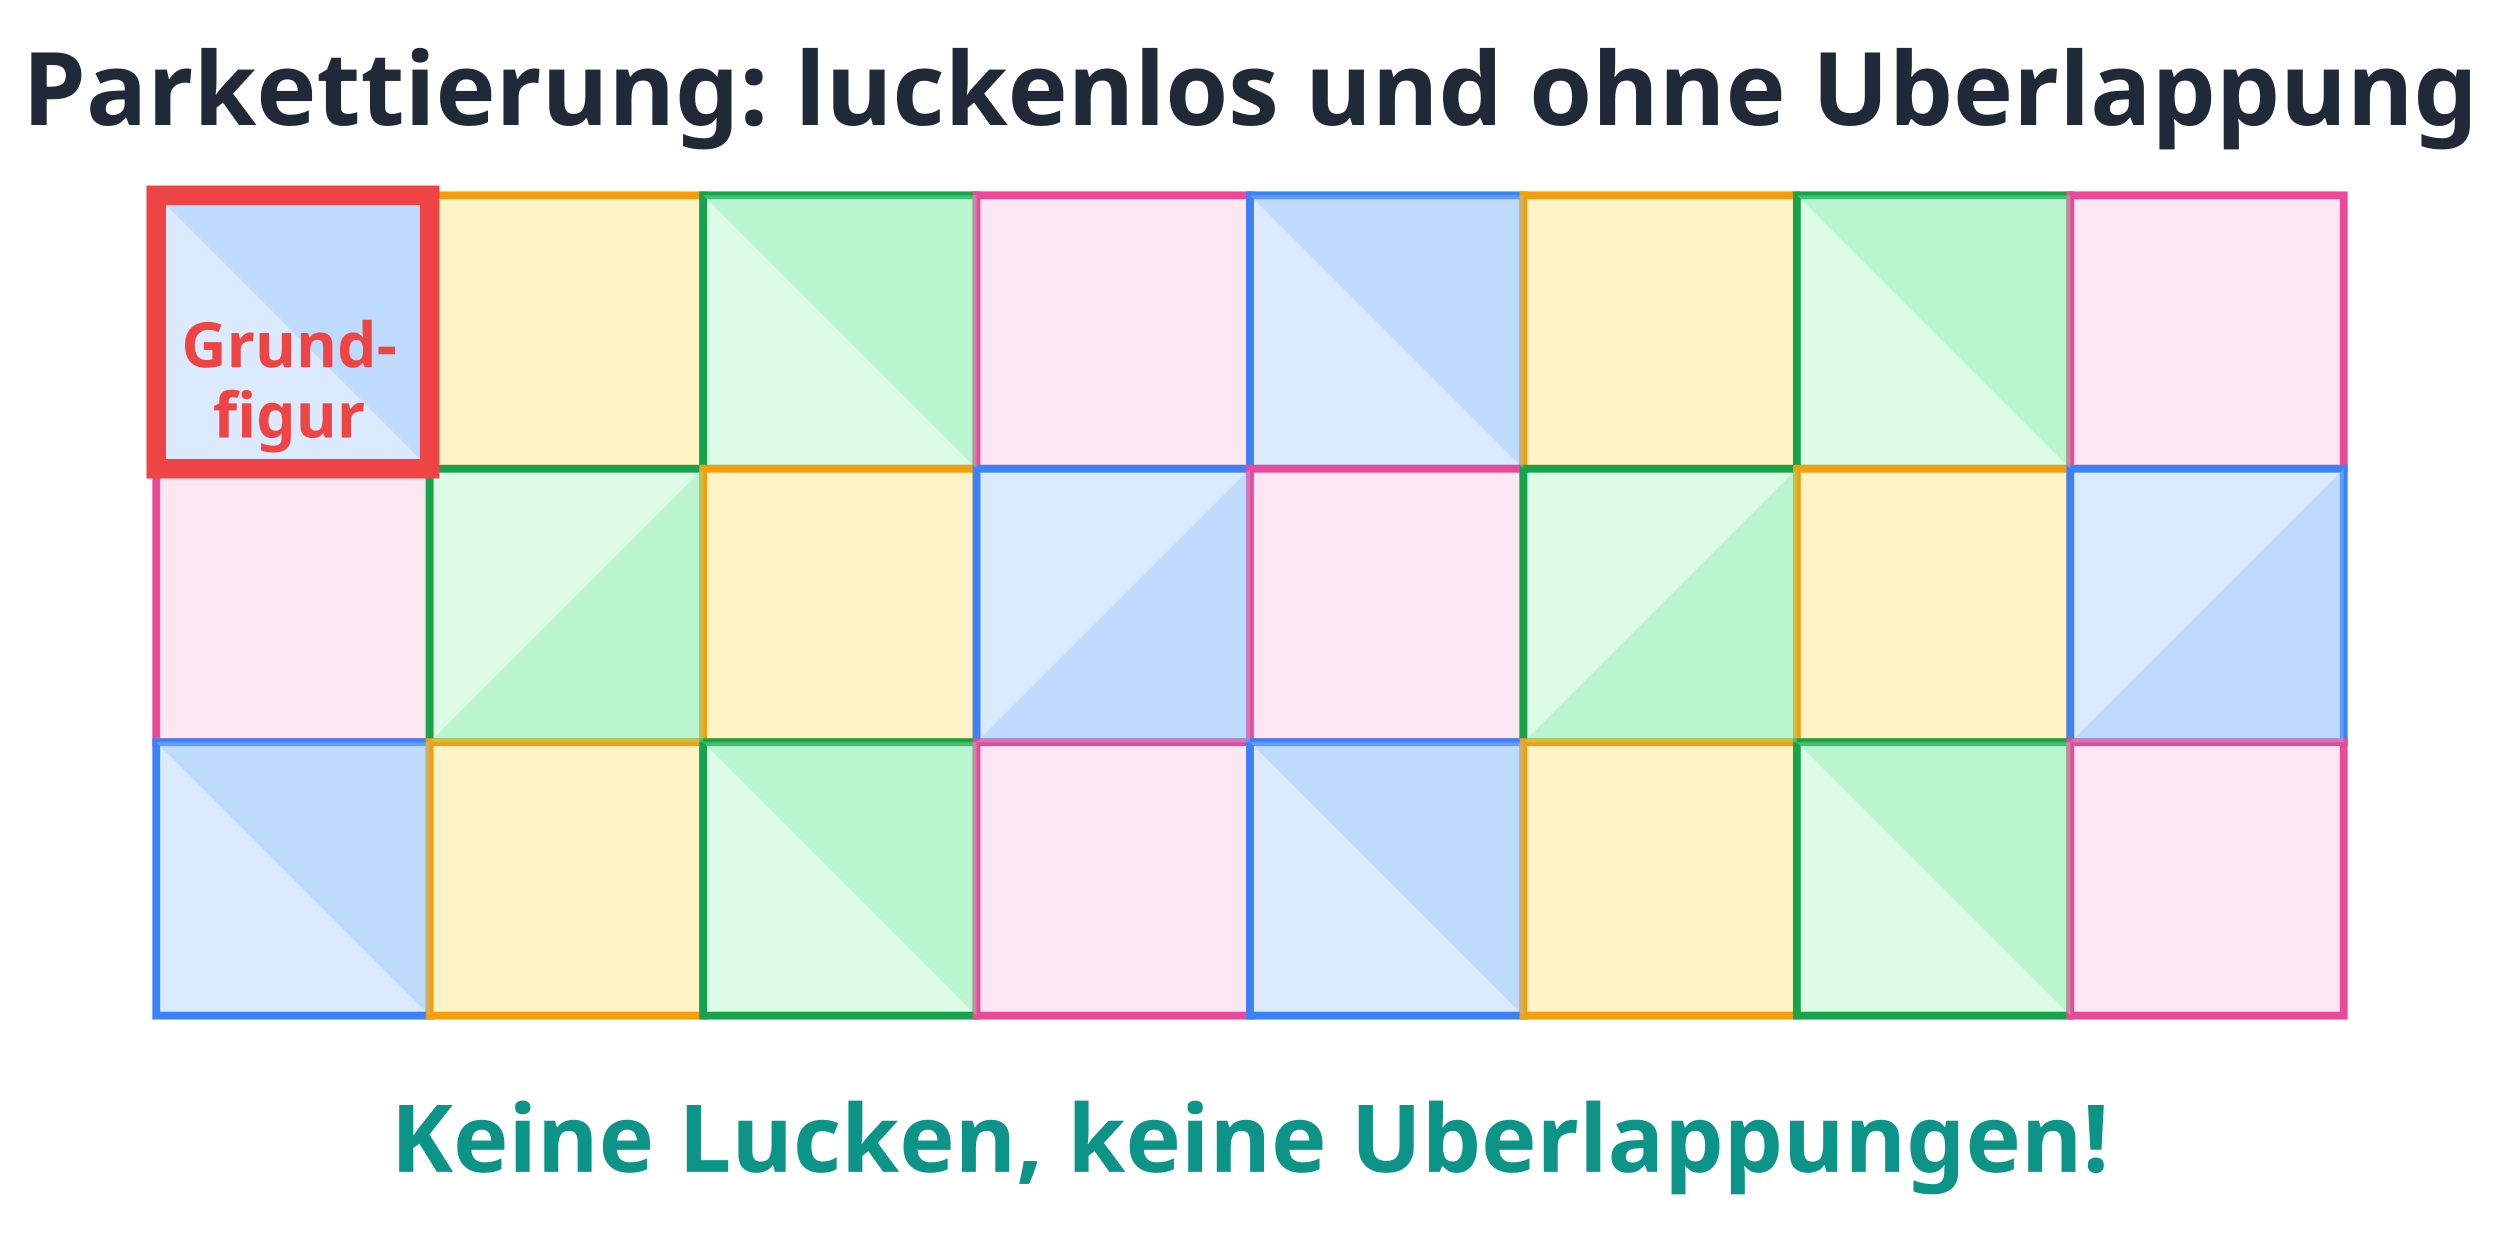
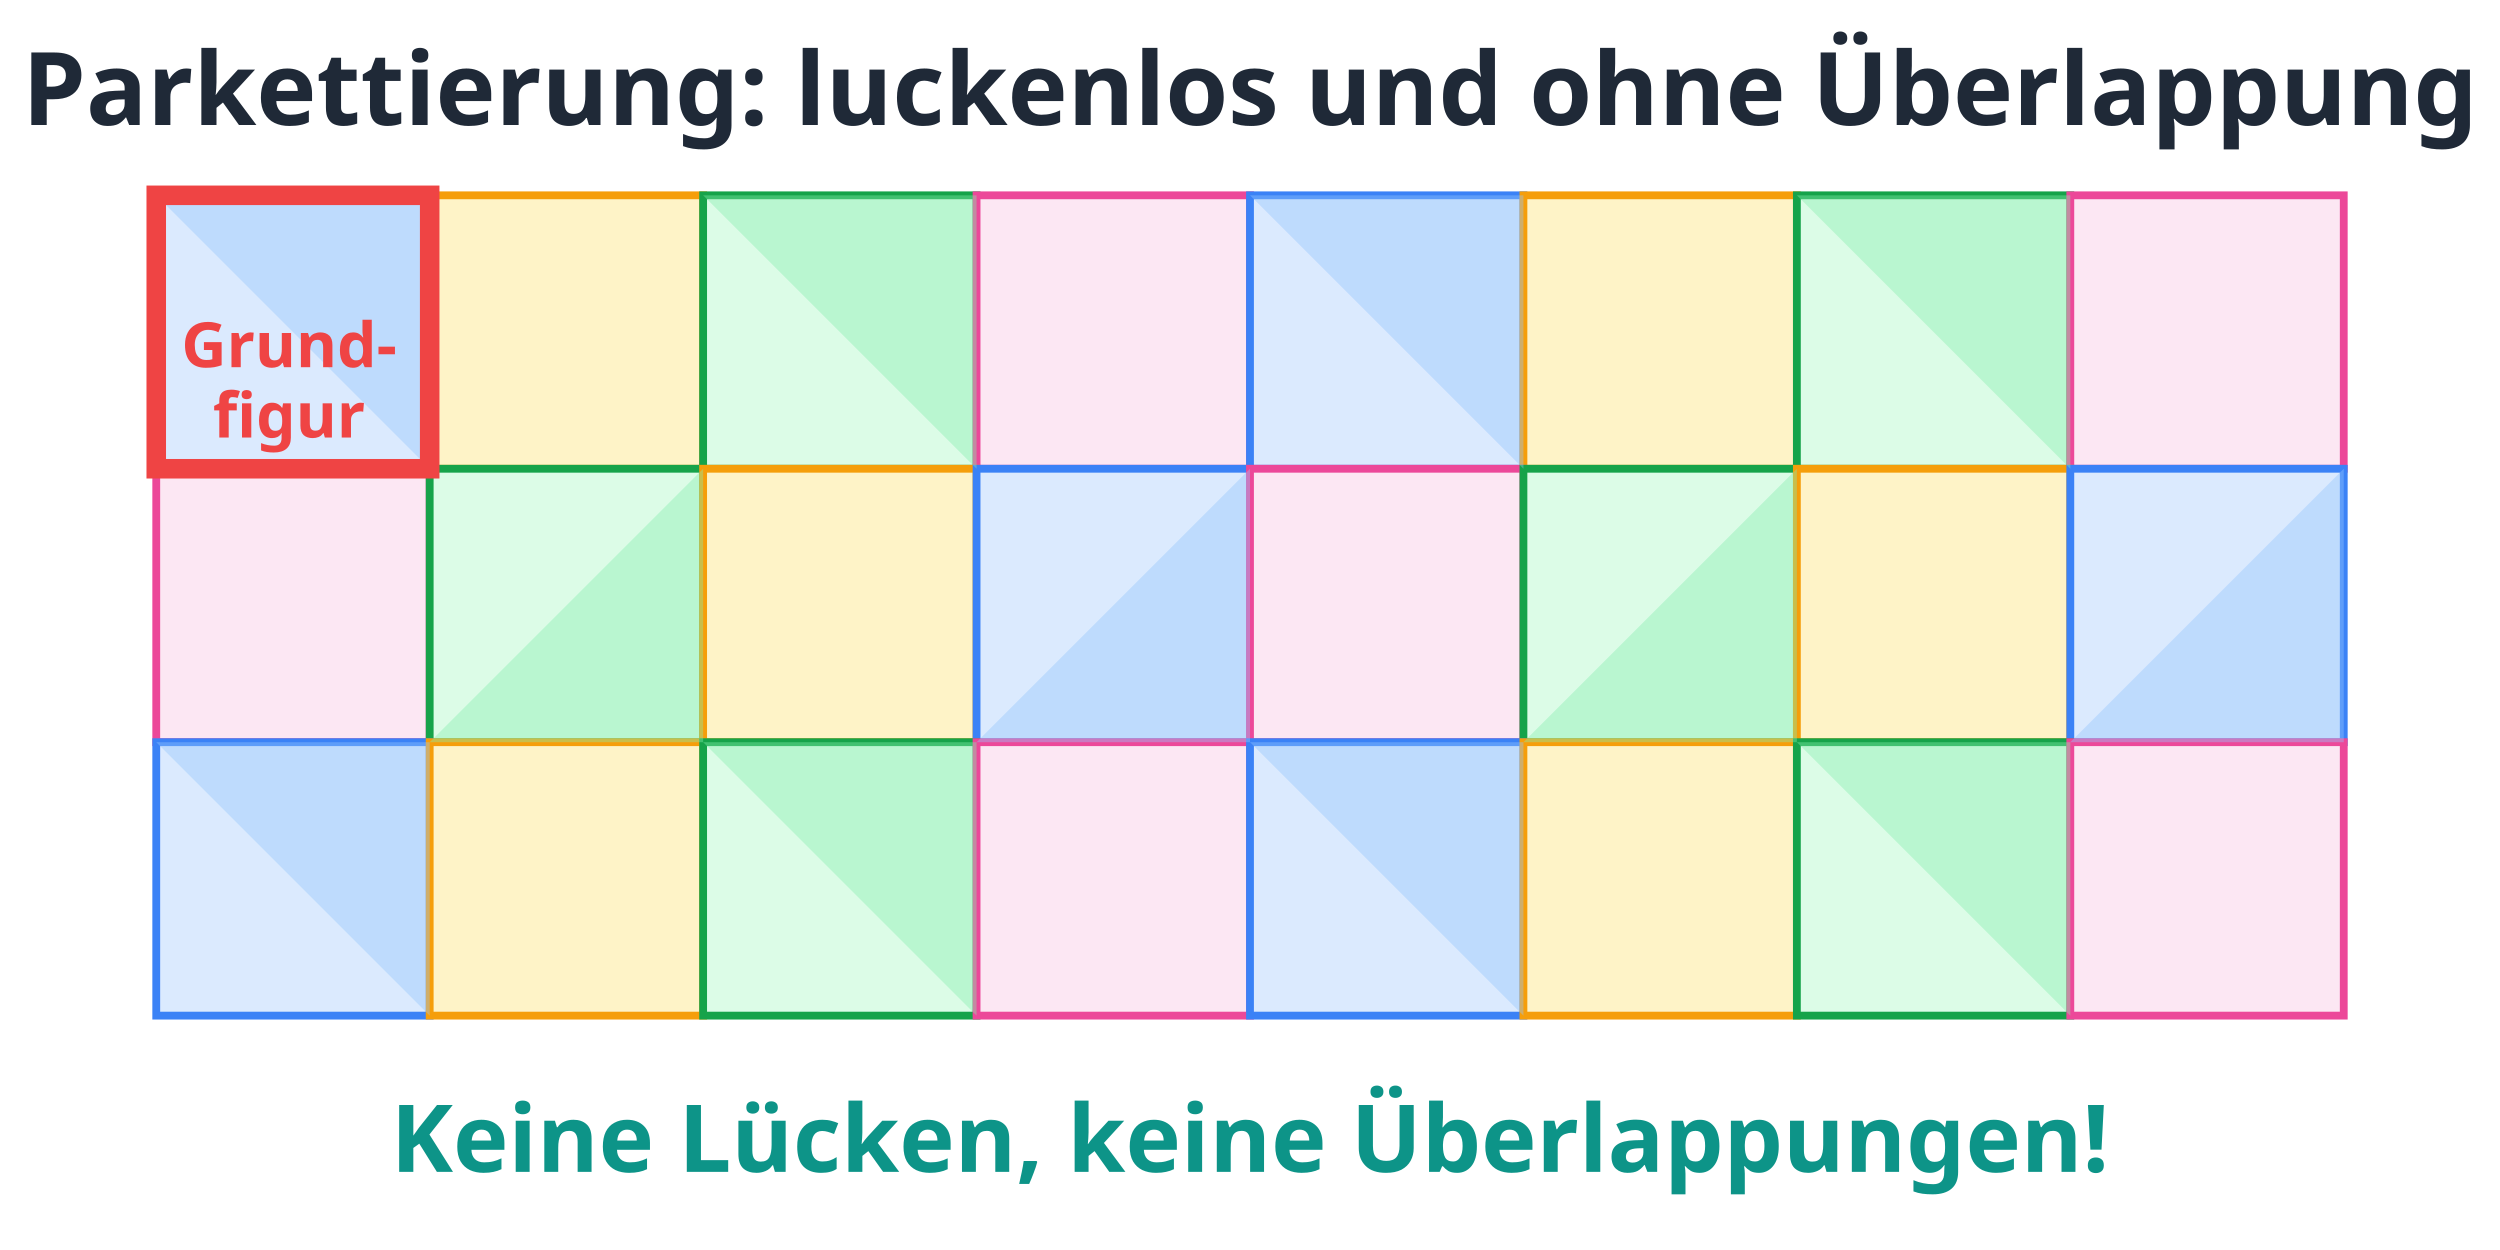
<svg xmlns="http://www.w3.org/2000/svg" viewBox="0 0 320 160" width="320" height="160">
  <style>
    text { font-family: system-ui, sans-serif; font-size: 11px; fill: #374151; text-anchor: middle; }
    .label { font-weight: bold; font-size: 12px; fill: #0D9488; }
  </style>
-   <text x="160" y="16" style="font-size: 13px; font-weight: bold; fill: #1F2937;">Parkettierung: luckenlos und ohne Uberlappung</text>
+   <text x="160" y="16" style="font-size: 13px; font-weight: bold; fill: #1F2937;">Parkettierung: luckenlos und ohne Überlappung</text>
  <g transform="translate(20, 25)">
    <rect x="0" y="0" width="35" height="35" fill="#DBEAFE" stroke="#3B82F6" stroke-width="1" />
    <rect x="35" y="0" width="35" height="35" fill="#FEF3C7" stroke="#F59E0B" stroke-width="1" />
    <rect x="70" y="0" width="35" height="35" fill="#DCFCE7" stroke="#16A34A" stroke-width="1" />
    <rect x="105" y="0" width="35" height="35" fill="#FCE7F3" stroke="#EC4899" stroke-width="1" />
    <rect x="140" y="0" width="35" height="35" fill="#DBEAFE" stroke="#3B82F6" stroke-width="1" />
    <rect x="175" y="0" width="35" height="35" fill="#FEF3C7" stroke="#F59E0B" stroke-width="1" />
    <rect x="210" y="0" width="35" height="35" fill="#DCFCE7" stroke="#16A34A" stroke-width="1" />
    <rect x="245" y="0" width="35" height="35" fill="#FCE7F3" stroke="#EC4899" stroke-width="1" />
    <rect x="0" y="35" width="35" height="35" fill="#FCE7F3" stroke="#EC4899" stroke-width="1" />
    <rect x="35" y="35" width="35" height="35" fill="#DCFCE7" stroke="#16A34A" stroke-width="1" />
    <rect x="70" y="35" width="35" height="35" fill="#FEF3C7" stroke="#F59E0B" stroke-width="1" />
    <rect x="105" y="35" width="35" height="35" fill="#DBEAFE" stroke="#3B82F6" stroke-width="1" />
    <rect x="140" y="35" width="35" height="35" fill="#FCE7F3" stroke="#EC4899" stroke-width="1" />
    <rect x="175" y="35" width="35" height="35" fill="#DCFCE7" stroke="#16A34A" stroke-width="1" />
    <rect x="210" y="35" width="35" height="35" fill="#FEF3C7" stroke="#F59E0B" stroke-width="1" />
    <rect x="245" y="35" width="35" height="35" fill="#DBEAFE" stroke="#3B82F6" stroke-width="1" />
    <rect x="0" y="70" width="35" height="35" fill="#DBEAFE" stroke="#3B82F6" stroke-width="1" />
    <rect x="35" y="70" width="35" height="35" fill="#FEF3C7" stroke="#F59E0B" stroke-width="1" />
    <rect x="70" y="70" width="35" height="35" fill="#DCFCE7" stroke="#16A34A" stroke-width="1" />
    <rect x="105" y="70" width="35" height="35" fill="#FCE7F3" stroke="#EC4899" stroke-width="1" />
    <rect x="140" y="70" width="35" height="35" fill="#DBEAFE" stroke="#3B82F6" stroke-width="1" />
    <rect x="175" y="70" width="35" height="35" fill="#FEF3C7" stroke="#F59E0B" stroke-width="1" />
    <rect x="210" y="70" width="35" height="35" fill="#DCFCE7" stroke="#16A34A" stroke-width="1" />
    <rect x="245" y="70" width="35" height="35" fill="#FCE7F3" stroke="#EC4899" stroke-width="1" />
    <polygon points="0,0 35,0 35,35" fill="#93C5FD" fill-opacity="0.4" stroke="none" />
    <polygon points="70,0 105,0 105,35" fill="#86EFAC" fill-opacity="0.4" stroke="none" />
    <polygon points="140,0 175,0 175,35" fill="#93C5FD" fill-opacity="0.4" stroke="none" />
    <polygon points="210,0 245,0 245,35" fill="#86EFAC" fill-opacity="0.4" stroke="none" />
    <polygon points="35,70 70,70 70,35" fill="#86EFAC" fill-opacity="0.4" stroke="none" />
    <polygon points="105,70 140,70 140,35" fill="#93C5FD" fill-opacity="0.4" stroke="none" />
    <polygon points="175,70 210,70 210,35" fill="#86EFAC" fill-opacity="0.4" stroke="none" />
    <polygon points="245,70 280,70 280,35" fill="#93C5FD" fill-opacity="0.4" stroke="none" />
    <polygon points="0,70 35,70 35,105" fill="#93C5FD" fill-opacity="0.4" stroke="none" />
    <polygon points="70,70 105,70 105,105" fill="#86EFAC" fill-opacity="0.4" stroke="none" />
    <polygon points="140,70 175,70 175,105" fill="#93C5FD" fill-opacity="0.4" stroke="none" />
    <polygon points="210,70 245,70 245,105" fill="#86EFAC" fill-opacity="0.4" stroke="none" />
  </g>
  <rect x="20" y="25" width="35" height="35" fill="none" stroke="#EF4444" stroke-width="2.5" />
  <text x="37" y="47" style="font-size: 8px; fill: #EF4444; font-weight: bold;">Grund-</text>
  <text x="37" y="56" style="font-size: 8px; fill: #EF4444; font-weight: bold;">figur</text>
-   <text x="160" y="150" class="label">Keine Lucken, keine Uberlappungen!</text>
+   <text x="160" y="150" class="label">Keine Lücken, keine Überlappungen!</text>
</svg>
